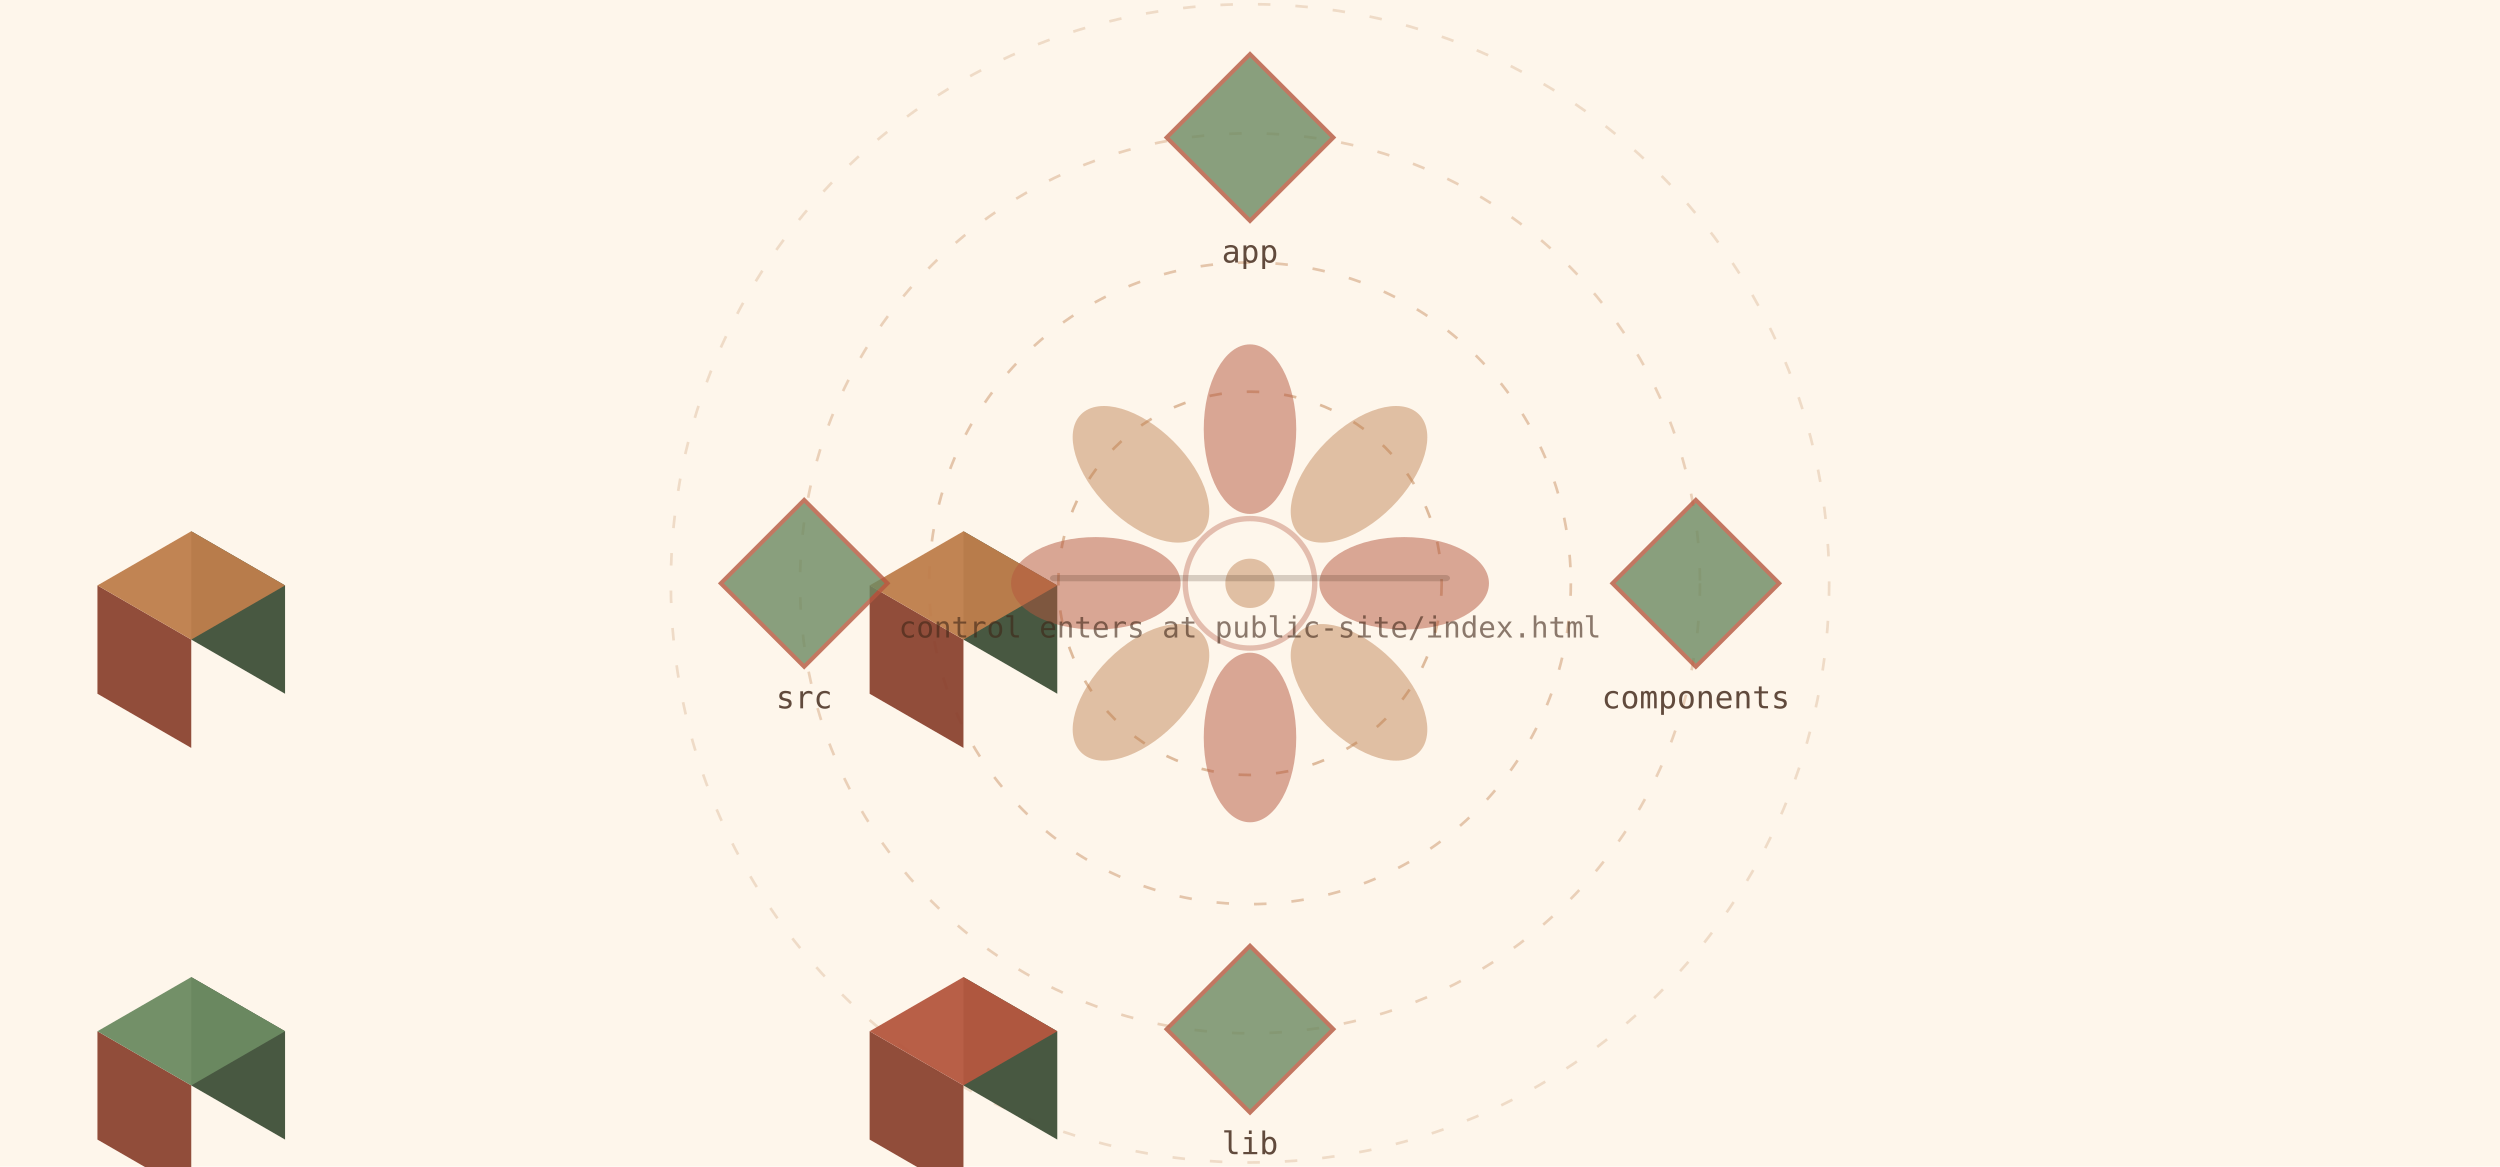
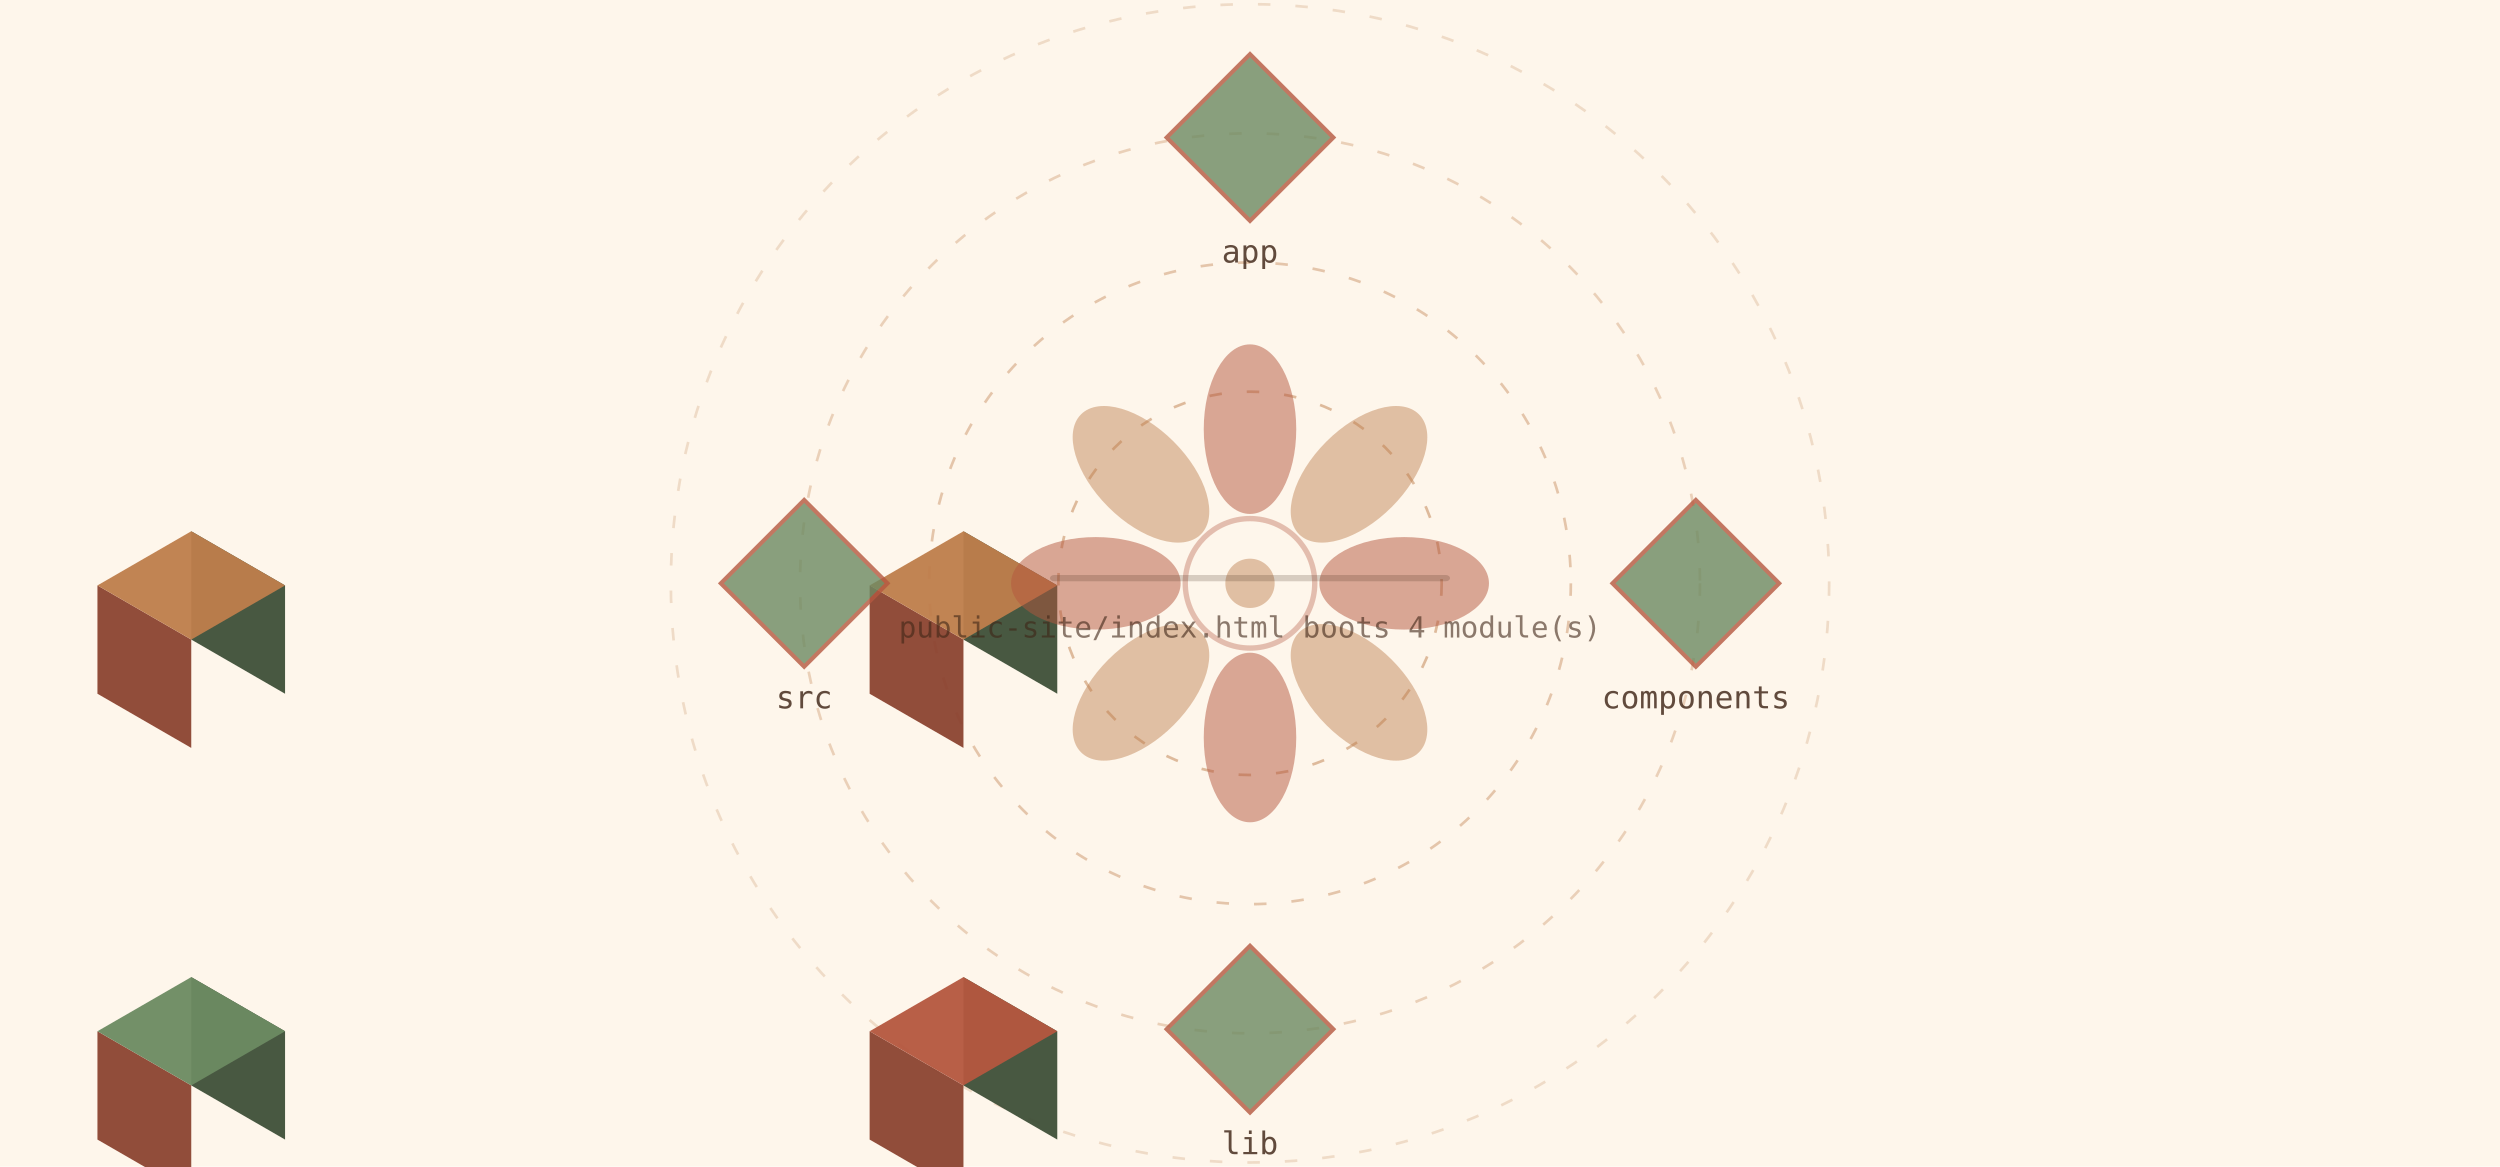
<svg xmlns="http://www.w3.org/2000/svg" viewBox="0 0 1200 560" width="1200" height="560" role="img" aria-label="YouState workflow">
  <rect width="1200" height="560" fill="#fef6eb" />
  <defs>
    <linearGradient id="gk" x1="0" y1="0" x2="1" y2="1">
      <stop offset="0%" stop-color="#be7e4c" />
      <stop offset="100%" stop-color="#b4573f" />
    </linearGradient>
  </defs>
  <circle cx="600.00" cy="280.00" r="92.00" fill="none" stroke="rgba(190,126,76,0.500)" stroke-width="1.30" opacity="1.00" stroke-dasharray="6 12" />
  <g>
    <circle cx="600.00" cy="280.00" r="92.00" fill="none" stroke="#6c8a62" stroke-width="2.60" opacity="0.00" />
    <animate attributeName="opacity" values="0;0.85;0" dur="12.8s" begin="0.0s" repeatCount="indefinite" />
  </g>
  <circle cx="600.00" cy="280.00" r="154.00" fill="none" stroke="rgba(190,126,76,0.410)" stroke-width="1.30" opacity="1.00" stroke-dasharray="6 12" />
  <g>
    <circle cx="600.00" cy="280.00" r="154.00" fill="none" stroke="#6c8a62" stroke-width="2.60" opacity="0.00" />
    <animate attributeName="opacity" values="0;0.85;0" dur="12.8s" begin="0.6s" repeatCount="indefinite" />
  </g>
  <circle cx="600.00" cy="280.00" r="216.00" fill="none" stroke="rgba(190,126,76,0.320)" stroke-width="1.30" opacity="1.00" stroke-dasharray="6 12" />
  <g>
    <circle cx="600.00" cy="280.00" r="216.00" fill="none" stroke="#6c8a62" stroke-width="2.60" opacity="0.00" />
    <animate attributeName="opacity" values="0;0.85;0" dur="12.8s" begin="1.2s" repeatCount="indefinite" />
  </g>
  <circle cx="600.00" cy="280.00" r="278.00" fill="none" stroke="rgba(190,126,76,0.230)" stroke-width="1.30" opacity="1.00" stroke-dasharray="6 12" />
  <g>
    <circle cx="600.00" cy="280.00" r="278.00" fill="none" stroke="#6c8a62" stroke-width="2.60" opacity="0.00" />
    <animate attributeName="opacity" values="0;0.85;0" dur="12.8s" begin="1.8s" repeatCount="indefinite" />
  </g>
  <polygon points="462.46,307.00 507.49,333.00 507.49,281.00 462.46,255.00" fill="#3f5039" opacity="0.95" />
  <polygon points="417.42,333.00 462.46,359.00 462.46,307.00 417.42,281.00" fill="#8c4431" opacity="0.95" />
  <polygon points="462.46,255.00 507.49,281.00 462.46,307.00 417.42,281.00" fill="#be7e4c" opacity="0.95" />
  <text x="600" y="126" font-family="ui-monospace,Menlo,monospace" font-size="15" fill="rgba(63,37,22,0.820)" text-anchor="middle">app</text>
  <g>
    <polygon points="600.00,26.00 640.00,66.00 600.00,106.00 560.00,66.00" fill="#6c8a62" opacity="0.80" stroke="#b4573f" stroke-width="2" />
    <animate attributeName="opacity" values="0.25;1.0;0.25" dur="12.8s" begin="0.0s" repeatCount="indefinite" />
  </g>
  <polygon points="462.46,521.00 507.49,547.00 507.49,495.00 462.46,469.00" fill="#3f5039" opacity="0.95" />
  <polygon points="417.42,547.00 462.46,573.00 462.46,521.00 417.42,495.00" fill="#8c4431" opacity="0.95" />
  <polygon points="462.46,469.00 507.49,495.00 462.46,521.00 417.42,495.00" fill="#b4573f" opacity="0.95" />
  <text x="814" y="340" font-family="ui-monospace,Menlo,monospace" font-size="15" fill="rgba(63,37,22,0.820)" text-anchor="middle">components</text>
  <g>
    <polygon points="814.00,240.00 854.00,280.00 814.00,320.00 774.00,280.00" fill="#6c8a62" opacity="0.80" stroke="#b4573f" stroke-width="2" />
    <animate attributeName="opacity" values="0.25;1.0;0.25" dur="12.8s" begin="3.2s" repeatCount="indefinite" />
  </g>
  <polygon points="91.80,521.00 136.83,547.00 136.83,495.00 91.80,469.00" fill="#3f5039" opacity="0.95" />
  <polygon points="46.77,547.00 91.80,573.00 91.80,521.00 46.77,495.00" fill="#8c4431" opacity="0.95" />
  <polygon points="91.80,469.00 136.83,495.00 91.80,521.00 46.77,495.00" fill="#6c8a62" opacity="0.95" />
  <text x="600" y="554" font-family="ui-monospace,Menlo,monospace" font-size="15" fill="rgba(63,37,22,0.820)" text-anchor="middle">lib</text>
  <g>
    <polygon points="600.00,454.00 640.00,494.00 600.00,534.00 560.00,494.00" fill="#6c8a62" opacity="0.80" stroke="#b4573f" stroke-width="2" />
    <animate attributeName="opacity" values="0.25;1.0;0.25" dur="12.8s" begin="6.4s" repeatCount="indefinite" />
  </g>
  <polygon points="91.80,307.00 136.83,333.00 136.83,281.00 91.80,255.00" fill="#3f5039" opacity="0.95" />
  <polygon points="46.77,333.00 91.80,359.00 91.80,307.00 46.77,281.00" fill="#8c4431" opacity="0.95" />
  <polygon points="91.80,255.00 136.83,281.00 91.80,307.00 46.77,281.00" fill="#be7e4c" opacity="0.95" />
  <text x="386" y="340" font-family="ui-monospace,Menlo,monospace" font-size="15" fill="rgba(63,37,22,0.820)" text-anchor="middle">src</text>
  <g>
    <polygon points="386.00,240.00 426.00,280.00 386.00,320.00 346.00,280.00" fill="#6c8a62" opacity="0.80" stroke="#b4573f" stroke-width="2" />
    <animate attributeName="opacity" values="0.25;1.0;0.25" dur="12.8s" begin="9.6s" repeatCount="indefinite" />
  </g>
  <ellipse cx="600.00" cy="206.00" rx="22.20" ry="40.70" fill="rgba(180,87,63,0.500)" opacity="1.00" transform="rotate(0.0 600.00 206.00)" />
  <ellipse cx="652.33" cy="227.67" rx="22.20" ry="40.70" fill="rgba(190,126,76,0.450)" opacity="1.00" transform="rotate(45.0 652.33 227.67)" />
  <ellipse cx="674.00" cy="280.00" rx="22.20" ry="40.70" fill="rgba(180,87,63,0.500)" opacity="1.00" transform="rotate(90.0 674.00 280.00)" />
  <ellipse cx="652.33" cy="332.33" rx="22.20" ry="40.70" fill="rgba(190,126,76,0.450)" opacity="1.00" transform="rotate(135.0 652.33 332.33)" />
  <ellipse cx="600.00" cy="354.00" rx="22.20" ry="40.70" fill="rgba(180,87,63,0.500)" opacity="1.00" transform="rotate(180.0 600.00 354.00)" />
  <ellipse cx="547.67" cy="332.33" rx="22.20" ry="40.70" fill="rgba(190,126,76,0.450)" opacity="1.00" transform="rotate(225.0 547.67 332.33)" />
  <ellipse cx="526.00" cy="280.00" rx="22.20" ry="40.70" fill="rgba(180,87,63,0.500)" opacity="1.00" transform="rotate(270.0 526.00 280.00)" />
  <ellipse cx="547.67" cy="227.67" rx="22.20" ry="40.70" fill="rgba(190,126,76,0.450)" opacity="1.00" transform="rotate(315.0 547.67 227.67)" />
  <circle cx="600.00" cy="280.00" r="31.08" fill="none" stroke="rgba(180,87,63,0.500)" stroke-width="2.59" opacity="0.70" />
  <circle cx="600.00" cy="280.00" r="11.84" fill="rgba(190,126,76,0.450)" opacity="1.00" />
  <rect x="504.00" y="276.00" width="192.00" height="3.00" rx="2.00" fill="rgba(63,37,22,0.200)" opacity="1.00" />
-   <text x="600" y="306" font-family="ui-monospace,Menlo,monospace" font-size="14" fill="rgba(63,37,22,0.600)" text-anchor="middle">control enters at public-site/index.html</text>
+   <text x="600" y="306" font-family="ui-monospace,Menlo,monospace" font-size="14" fill="rgba(63,37,22,0.600)" text-anchor="middle">public-site/index.html boots 4 module(s)</text>
</svg>
